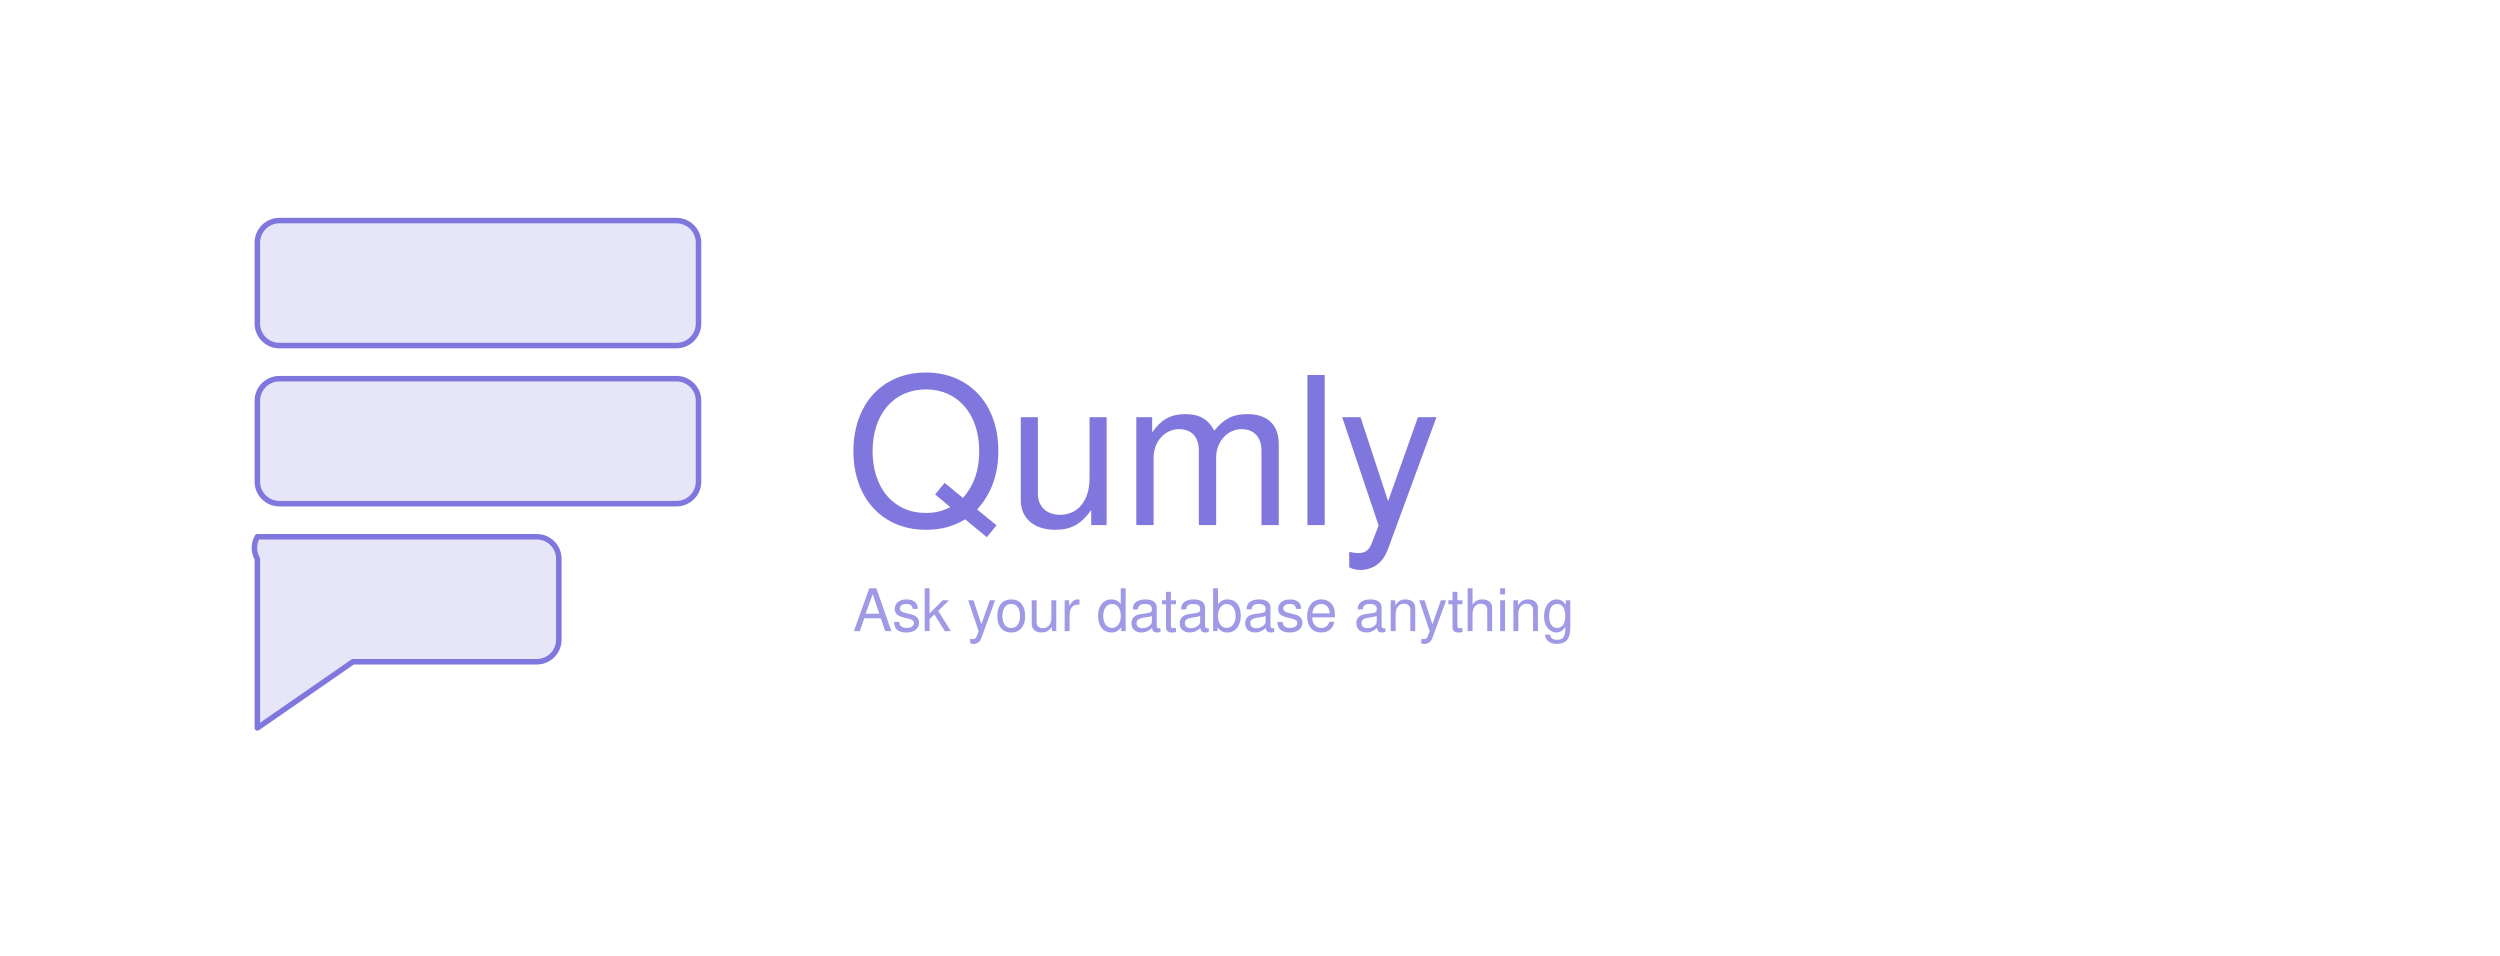
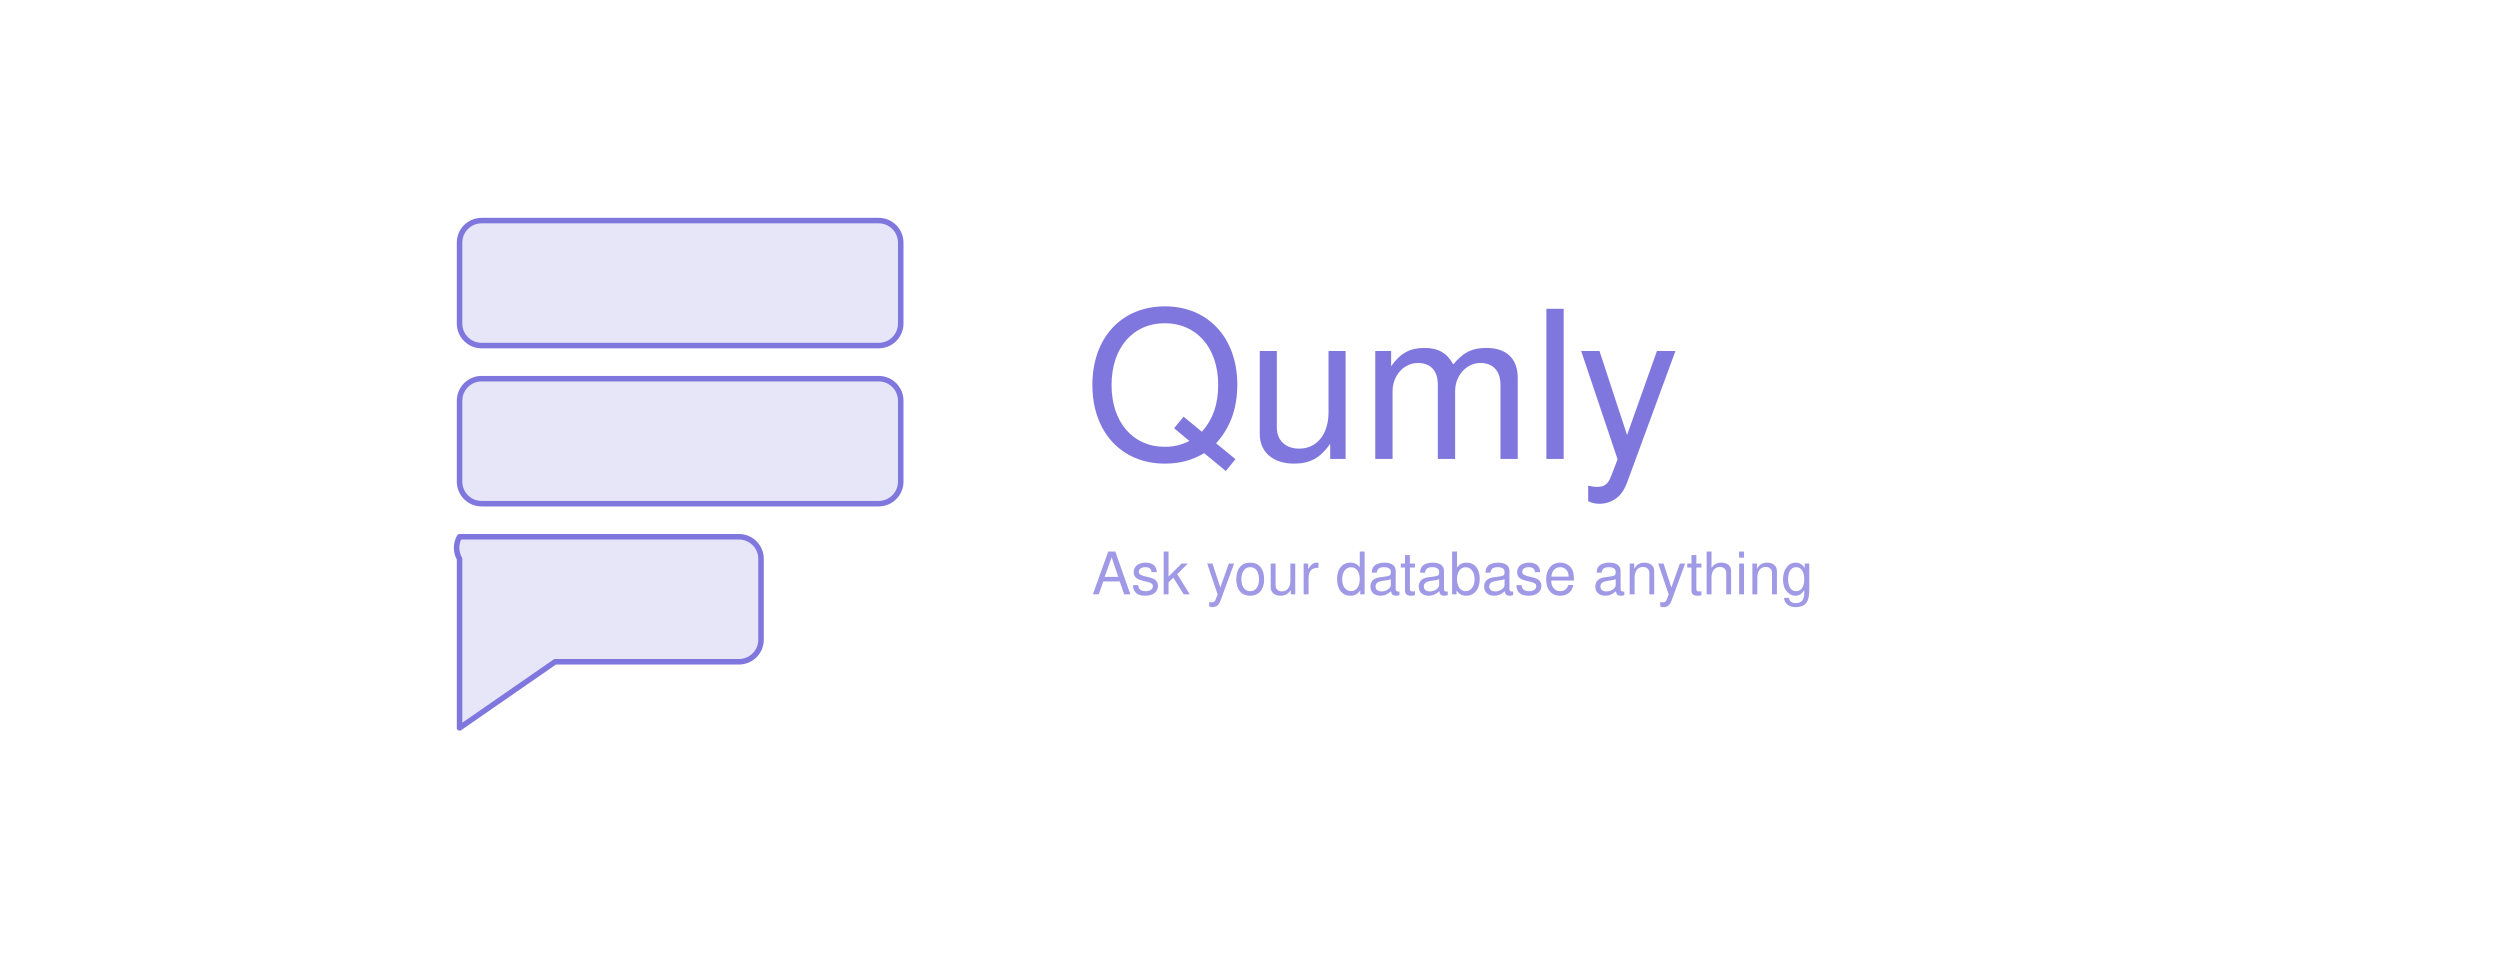
<svg xmlns="http://www.w3.org/2000/svg" width="680" height="260" viewBox="0 0 680 260" role="img">
-   <g>
-     <rect x="70" y="60" width="120" height="34" rx="6" fill="#7F77DD" fill-opacity="0.18" stroke="#7F77DD" stroke-width="1.5" />
-     <rect x="70" y="103" width="120" height="34" rx="6" fill="#7F77DD" fill-opacity="0.18" stroke="#7F77DD" stroke-width="1.5" />
-     <path d="M70 146 h76 a6 6 0 0 1 6 6 v22 a6 6 0 0 1 -6 6 h-50 L70 198 V152 a6 6 0 0 1 0 -6 Z" fill="#7F77DD" fill-opacity="0.18" stroke="#7F77DD" stroke-width="1.5" stroke-linejoin="round" />
+   <g transform="translate(55, 30)">
+     <rect x="70" y="30" width="120" height="34" rx="6" fill="#7F77DD" fill-opacity="0.18" stroke="#7F77DD" stroke-width="1.5" />
+     <rect x="70" y="73" width="120" height="34" rx="6" fill="#7F77DD" fill-opacity="0.18" stroke="#7F77DD" stroke-width="1.5" />
+     <path d="M70 116 h76 a6 6 0 0 1 6 6 v22 a6 6 0 0 1 -6 6 h-50 L70 168 V122 a6 6 0 0 1 0 -6 Z" fill="#7F77DD" fill-opacity="0.18" stroke="#7F77DD" stroke-width="1.5" stroke-linejoin="round" />
  </g>
-   <text x="230" y="130" font-family="Helvetica, Arial, sans-serif" font-size="56" font-weight="500" fill="#7F77DD" dominant-baseline="central">Qumly</text>
-   <text x="232" y="168" font-family="Helvetica, Arial, sans-serif" font-size="16" fill="#7F77DD" fill-opacity="0.75" dominant-baseline="central">Ask your database anything</text>
+   <g transform="translate(295, 0)">
+     <text x="0" y="112" font-family="Helvetica, Arial, sans-serif" font-size="56" font-weight="500" fill="#7F77DD" dominant-baseline="central">
+       Qumly
+     </text>
+     <text x="2" y="158" font-family="Helvetica, Arial, sans-serif" font-size="16" fill="#7F77DD" fill-opacity="0.75" dominant-baseline="central">
+       Ask your database anything
+     </text>
+   </g>
</svg>
